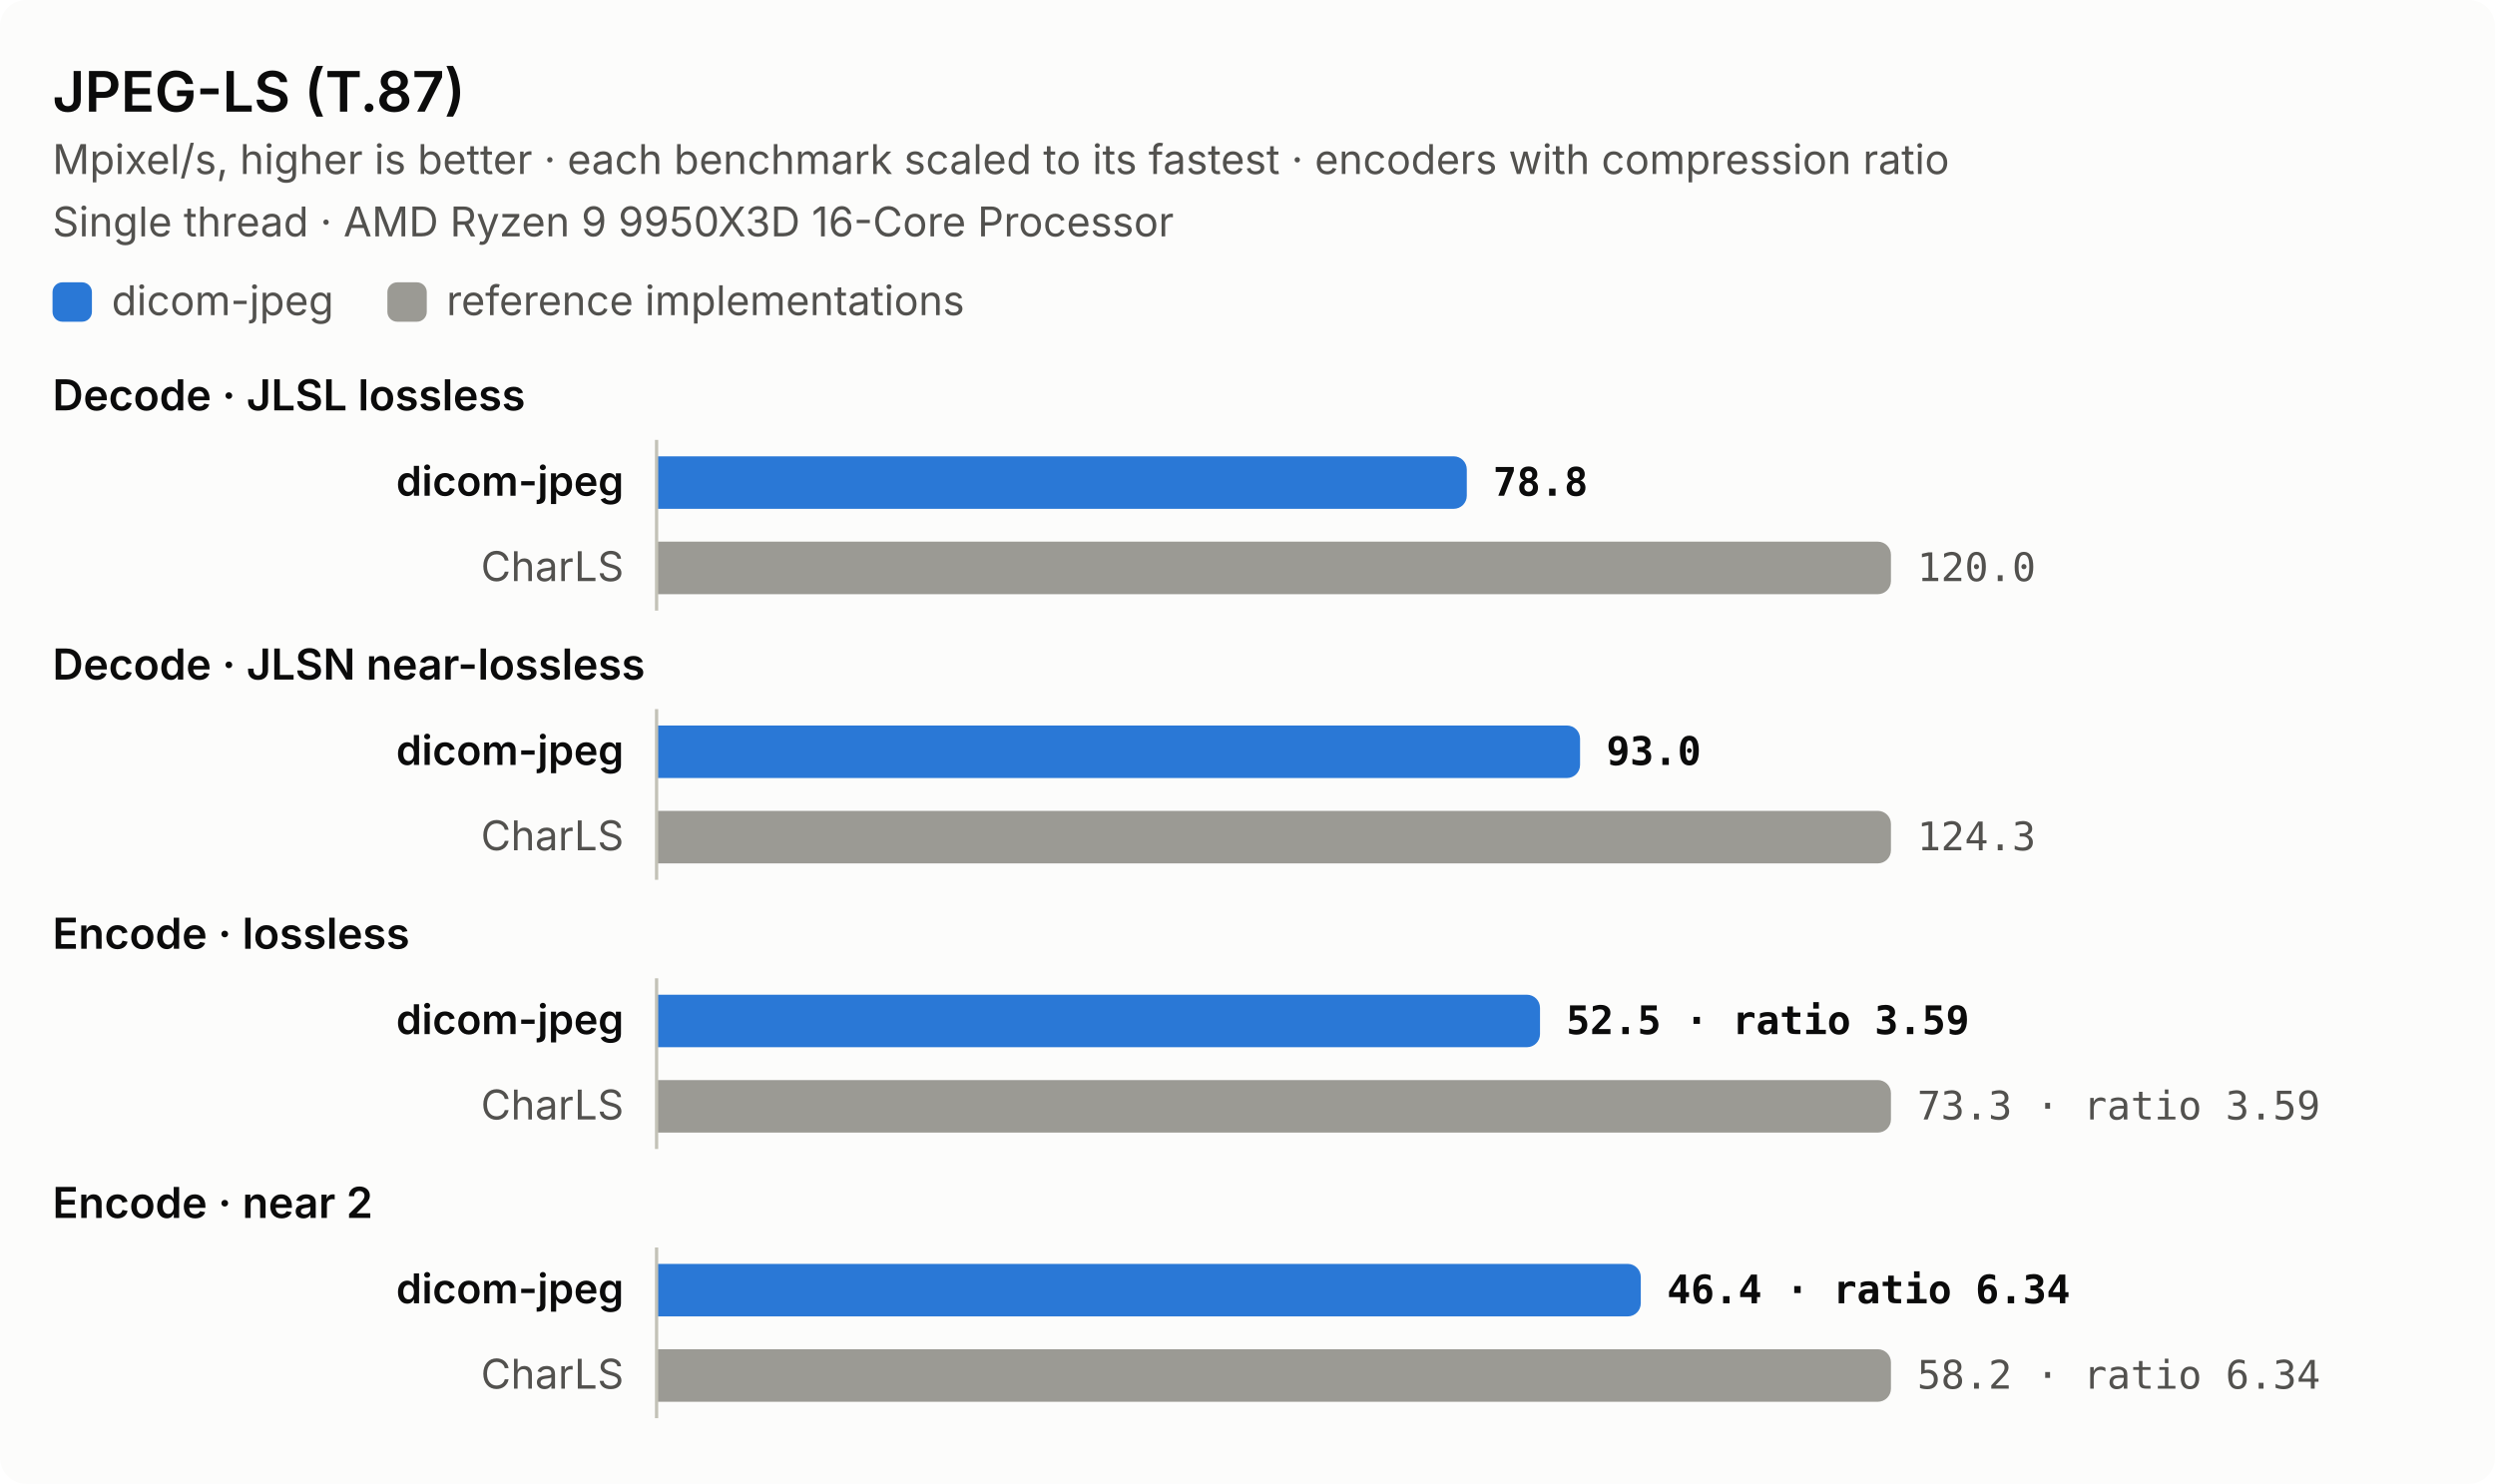
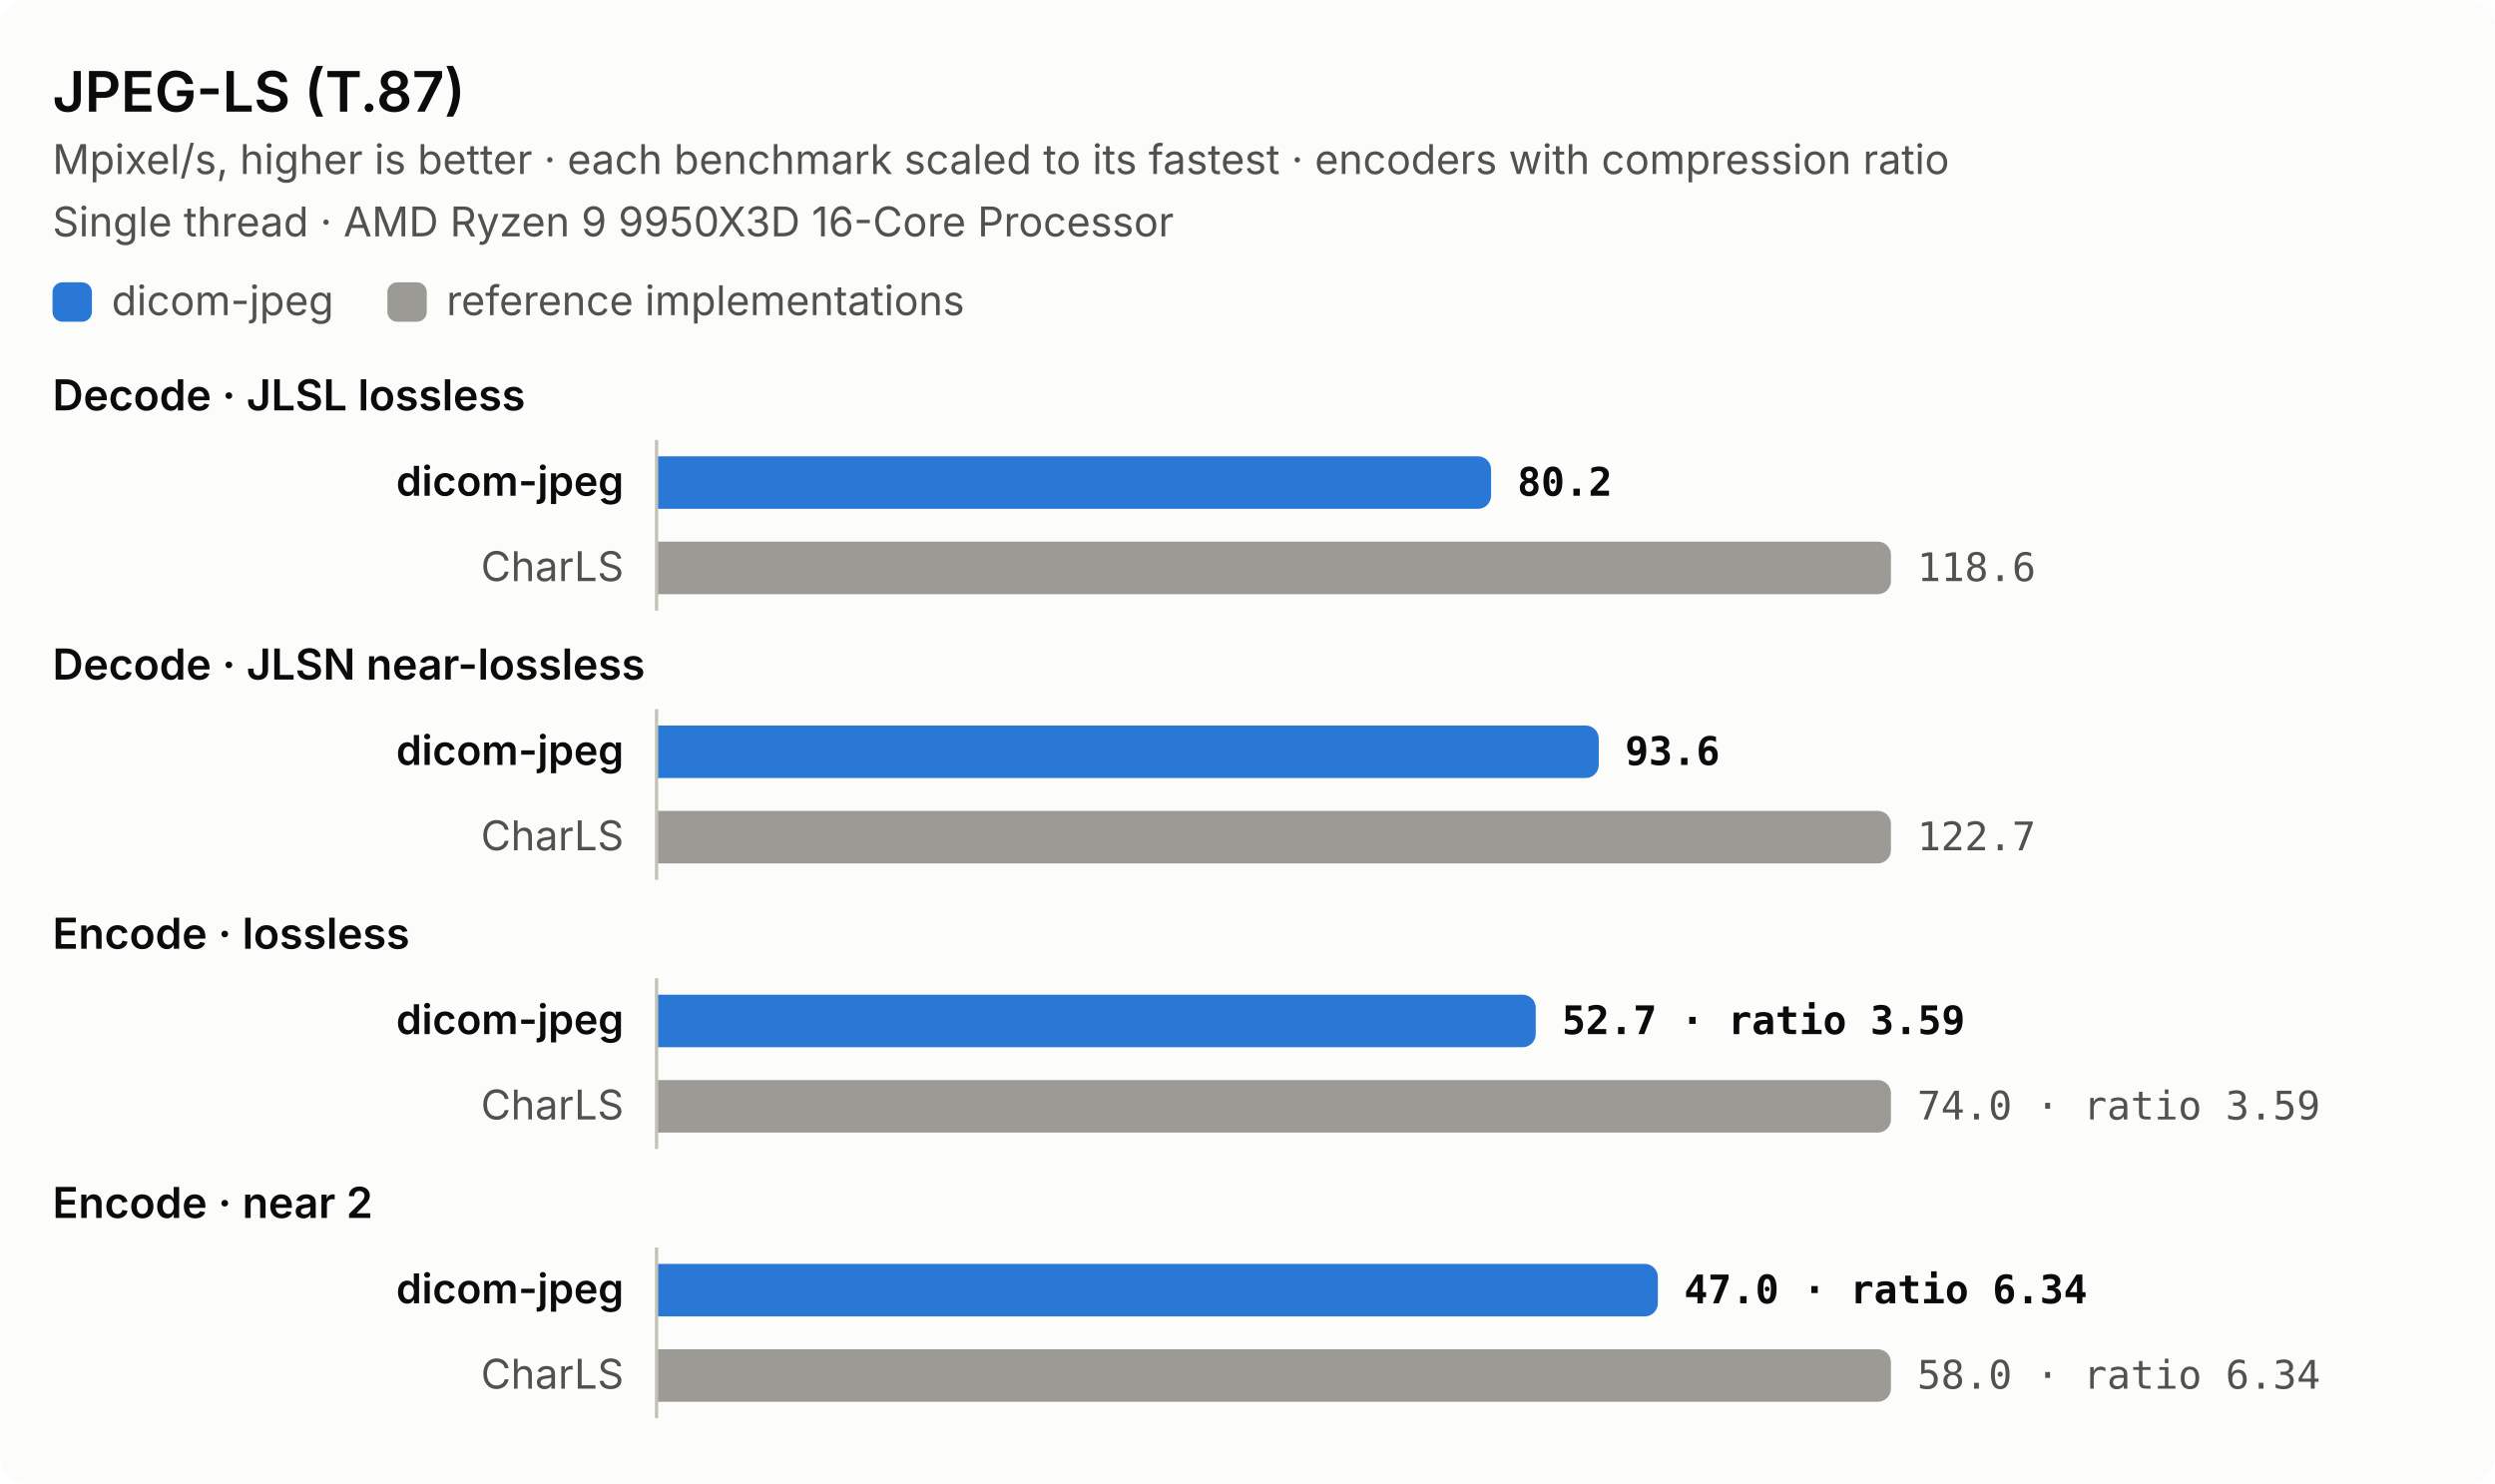
<svg xmlns="http://www.w3.org/2000/svg" width="760" height="452" viewBox="0 0 760 452" role="img" aria-label="JPEG-LS (T.87)">
  <style>
.bg { fill: #fcfcfb; }
.title { fill: #0b0b0b; font: 600 17px system-ui, -apple-system, 'Segoe UI', sans-serif; }
.sub { fill: #52514e; font: 12.5px system-ui, -apple-system, 'Segoe UI', sans-serif; }
.group { fill: #0b0b0b; font: 600 13px system-ui, -apple-system, 'Segoe UI', sans-serif; }
.name { fill: #52514e; font: 12.5px system-ui, -apple-system, 'Segoe UI', sans-serif; }
.name.ours { fill: #0b0b0b; font-weight: 600; }
.value { fill: #52514e; font: 12px ui-monospace, 'SF Mono', Menlo, Consolas, monospace; }
.value.ours { fill: #0b0b0b; font-weight: 600; }
.axis { stroke: #c3c2b7; stroke-width: 1; }
.ours-fill { fill: #2a78d6; }
.ref-fill { fill: #9b9a94; }
.l0 { fill: #86b6ef; } .l1 { fill: #5598e7; } .l2 { fill: #256abf; } .l3 { fill: #184f95; } .l4 { fill: #104281; }
@media (prefers-color-scheme: dark) {
  .bg { fill: #1a1a19; }
  .title, .group, .name.ours, .value.ours { fill: #f0efec; }
  .sub, .name, .value { fill: #c3c2b7; }
  .axis { stroke: #383835; }
  .ours-fill { fill: #3987e5; }
  .ref-fill { fill: #6e6d68; }
  .l0 { fill: #184f95; } .l1 { fill: #256abf; } .l2 { fill: #3987e5; } .l3 { fill: #6da7ec; } .l4 { fill: #9ec5f4; }
}
</style>
  <rect class="bg" width="760" height="452" rx="8" />
  <text x="16.0" y="34.0" class="title" text-anchor="start">JPEG-LS (T.87)</text>
  <text x="16.0" y="53.0" class="sub" text-anchor="start">Mpixel/s, higher is better · each benchmark scaled to its fastest · encoders with compression ratio</text>
  <text x="16.0" y="72.0" class="sub" text-anchor="start">Single thread · AMD Ryzen 9 9950X3D 16-Core Processor</text>
  <rect class="ours-fill" x="16" y="86" width="12" height="12" rx="3" />
  <text x="34.0" y="96.0" class="sub" text-anchor="start">dicom-jpeg</text>
  <rect class="ref-fill" x="118.0" y="86" width="12" height="12" rx="3" />
  <text x="136.0" y="96.0" class="sub" text-anchor="start">reference implementations</text>
  <text x="16.0" y="125.0" class="group" text-anchor="start">Decode · JLSL lossless</text>
  <text x="190.0" y="151.0" class="name ours" text-anchor="end">dicom-jpeg</text>
-   <path class="ours-fill" d="M200.0,139.0 h242.8 a4,4 0 0 1 4,4 v8.0 a4,4 0 0 1 -4,4 h-242.8 z" />
-   <text x="454.8" y="151.0" class="value ours" text-anchor="start">78.8</text>
+   <path class="ours-fill" d="M200.0,139.0 h250.2 a4,4 0 0 1 4,4 v8.0 a4,4 0 0 1 -4,4 h-250.2 z" />
+   <text x="462.2" y="151.0" class="value ours" text-anchor="start">80.2</text>
  <text x="190.0" y="177.0" class="name" text-anchor="end">CharLS</text>
  <path class="ref-fill" d="M200.0,165.0 h372.0 a4,4 0 0 1 4,4 v8.0 a4,4 0 0 1 -4,4 h-372.0 z" />
-   <text x="584.0" y="177.0" class="value" text-anchor="start">120.0</text>
+   <text x="584.0" y="177.0" class="value" text-anchor="start">118.6</text>
  <line class="axis" x1="200" y1="134" x2="200" y2="186" />
  <text x="16.0" y="207.0" class="group" text-anchor="start">Decode · JLSN near-lossless</text>
  <text x="190.0" y="233.0" class="name ours" text-anchor="end">dicom-jpeg</text>
-   <path class="ours-fill" d="M200.0,221.0 h277.3 a4,4 0 0 1 4,4 v8.0 a4,4 0 0 1 -4,4 h-277.3 z" />
-   <text x="489.3" y="233.0" class="value ours" text-anchor="start">93.0</text>
+   <path class="ours-fill" d="M200.0,221.0 h283.0 a4,4 0 0 1 4,4 v8.0 a4,4 0 0 1 -4,4 h-283.0 z" />
+   <text x="495.0" y="233.0" class="value ours" text-anchor="start">93.6</text>
  <text x="190.0" y="259.0" class="name" text-anchor="end">CharLS</text>
  <path class="ref-fill" d="M200.0,247.0 h372.0 a4,4 0 0 1 4,4 v8.0 a4,4 0 0 1 -4,4 h-372.0 z" />
-   <text x="584.0" y="259.0" class="value" text-anchor="start">124.3</text>
+   <text x="584.0" y="259.0" class="value" text-anchor="start">122.7</text>
  <line class="axis" x1="200" y1="216" x2="200" y2="268" />
  <text x="16.0" y="289.0" class="group" text-anchor="start">Encode · lossless</text>
  <text x="190.0" y="315.0" class="name ours" text-anchor="end">dicom-jpeg</text>
-   <path class="ours-fill" d="M200.0,303.0 h265.1 a4,4 0 0 1 4,4 v8.0 a4,4 0 0 1 -4,4 h-265.1 z" />
-   <text x="477.1" y="315.0" class="value ours" text-anchor="start">52.5 · ratio 3.59</text>
+   <path class="ours-fill" d="M200.0,303.0 h263.8 a4,4 0 0 1 4,4 v8.0 a4,4 0 0 1 -4,4 h-263.8 z" />
+   <text x="475.8" y="315.0" class="value ours" text-anchor="start">52.7 · ratio 3.59</text>
  <text x="190.0" y="341.0" class="name" text-anchor="end">CharLS</text>
  <path class="ref-fill" d="M200.0,329.0 h372.0 a4,4 0 0 1 4,4 v8.0 a4,4 0 0 1 -4,4 h-372.0 z" />
-   <text x="584.0" y="341.0" class="value" text-anchor="start">73.3 · ratio 3.59</text>
+   <text x="584.0" y="341.0" class="value" text-anchor="start">74.0 · ratio 3.59</text>
  <line class="axis" x1="200" y1="298" x2="200" y2="350" />
  <text x="16.0" y="371.0" class="group" text-anchor="start">Encode · near 2</text>
  <text x="190.0" y="397.0" class="name ours" text-anchor="end">dicom-jpeg</text>
-   <path class="ours-fill" d="M200.0,385.0 h295.8 a4,4 0 0 1 4,4 v8.0 a4,4 0 0 1 -4,4 h-295.8 z" />
-   <text x="507.8" y="397.0" class="value ours" text-anchor="start">46.4 · ratio 6.34</text>
+   <path class="ours-fill" d="M200.0,385.0 h301.0 a4,4 0 0 1 4,4 v8.0 a4,4 0 0 1 -4,4 h-301.0 z" />
+   <text x="513.0" y="397.0" class="value ours" text-anchor="start">47.0 · ratio 6.34</text>
  <text x="190.0" y="423.0" class="name" text-anchor="end">CharLS</text>
  <path class="ref-fill" d="M200.0,411.0 h372.0 a4,4 0 0 1 4,4 v8.0 a4,4 0 0 1 -4,4 h-372.0 z" />
-   <text x="584.0" y="423.0" class="value" text-anchor="start">58.2 · ratio 6.34</text>
+   <text x="584.0" y="423.0" class="value" text-anchor="start">58.0 · ratio 6.34</text>
  <line class="axis" x1="200" y1="380" x2="200" y2="432" />
</svg>
